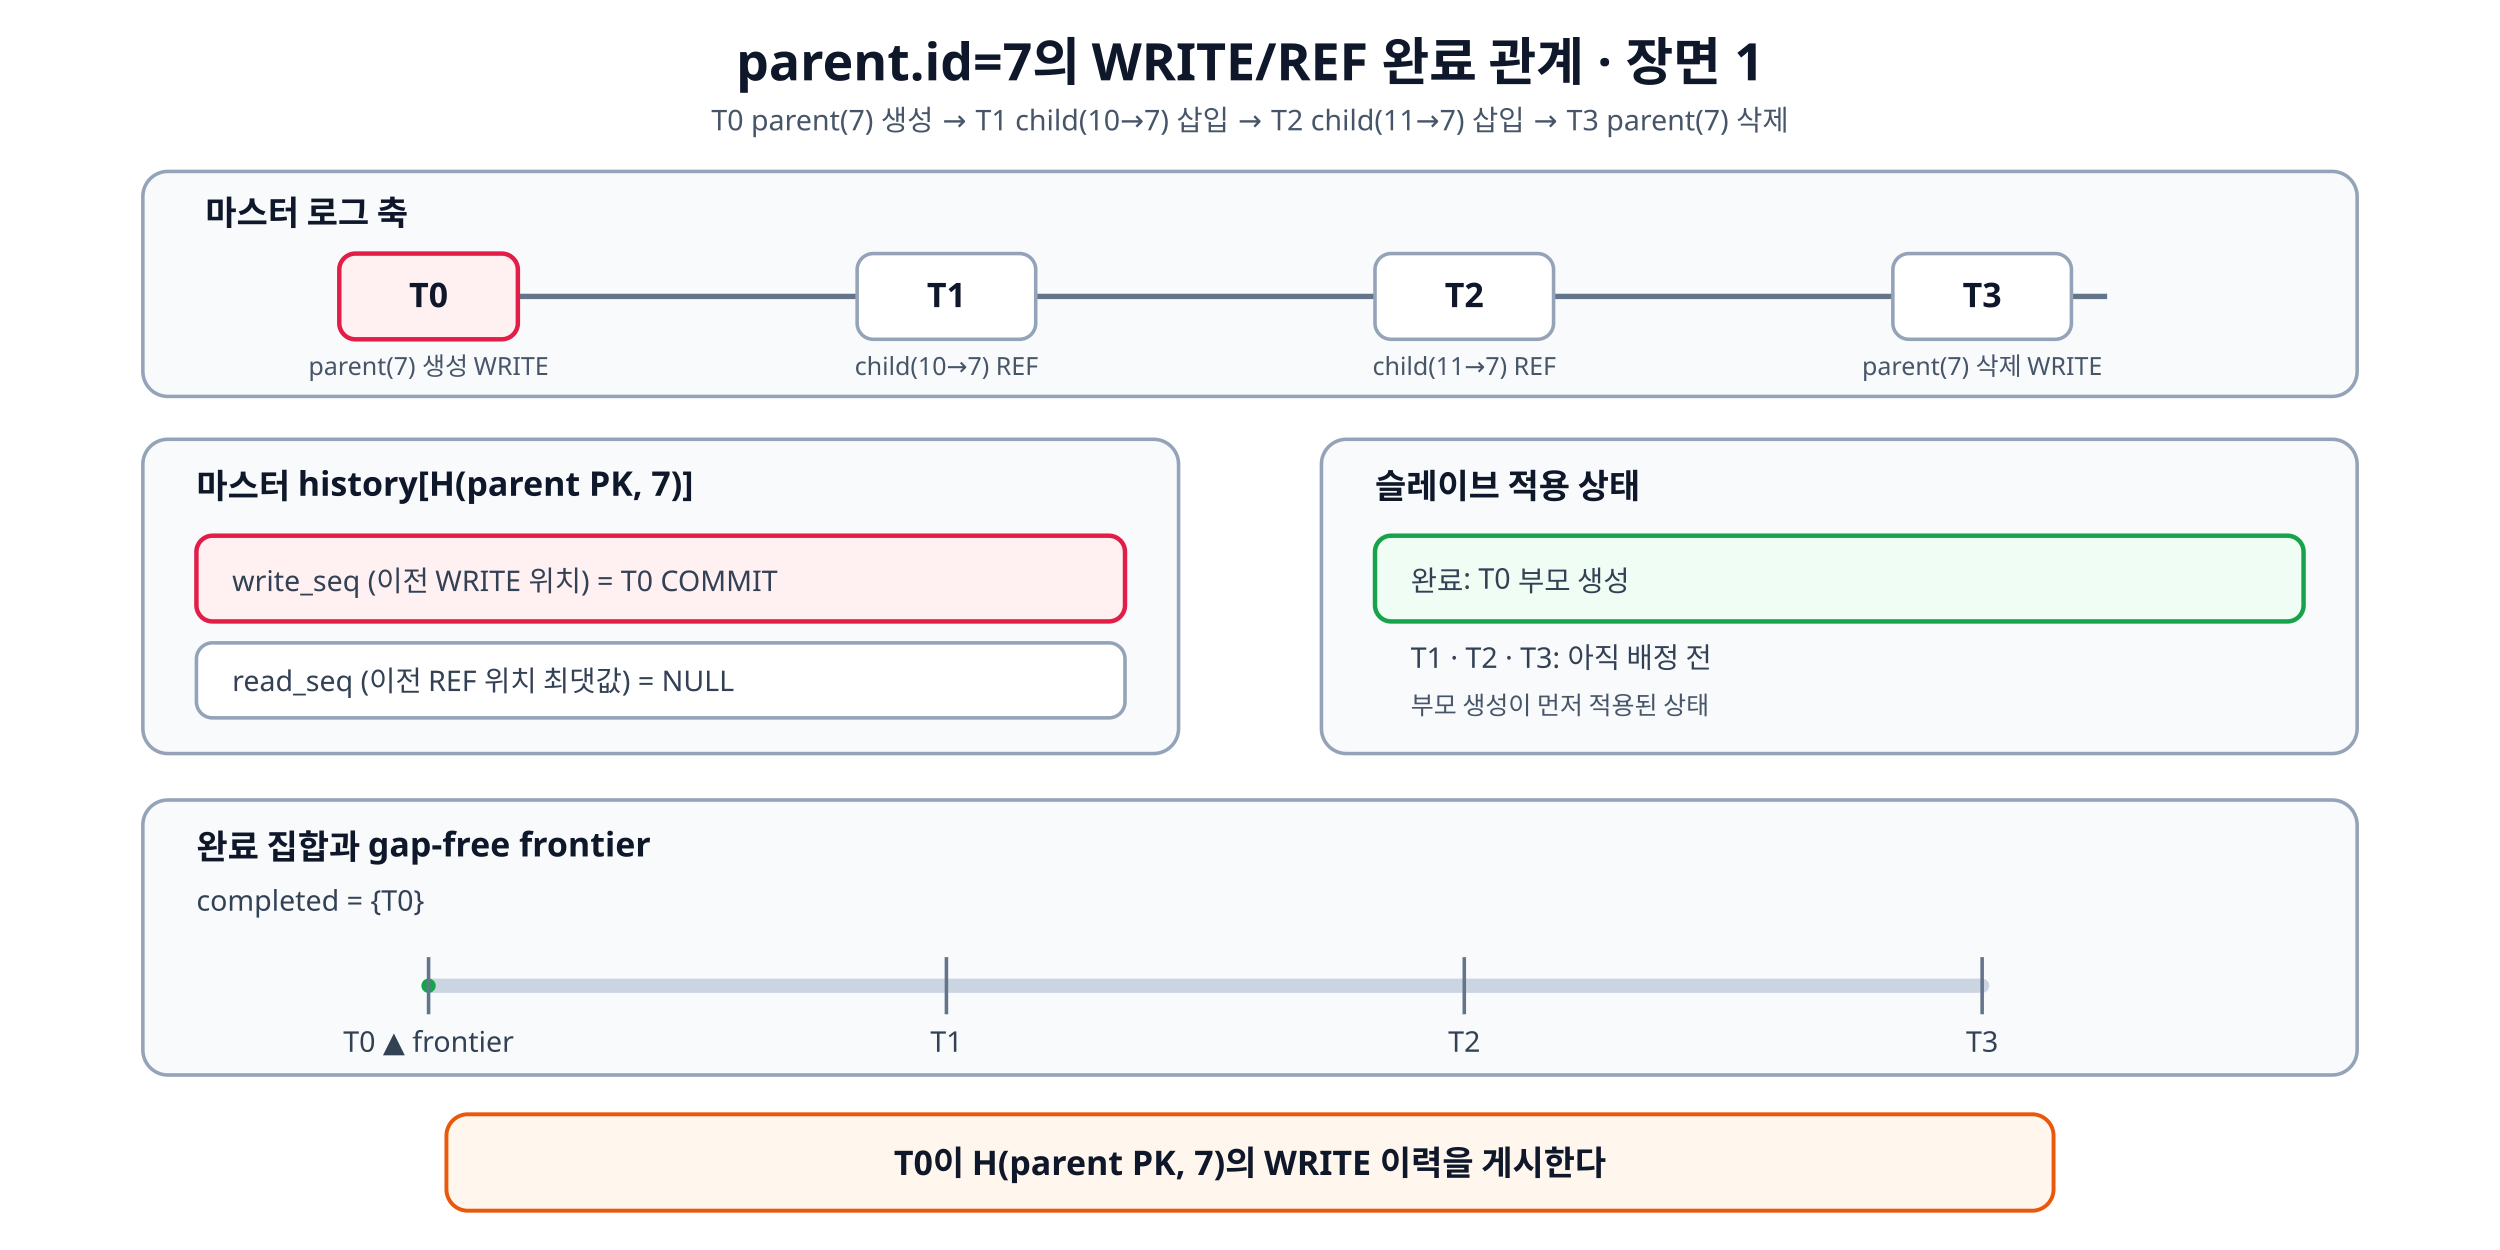
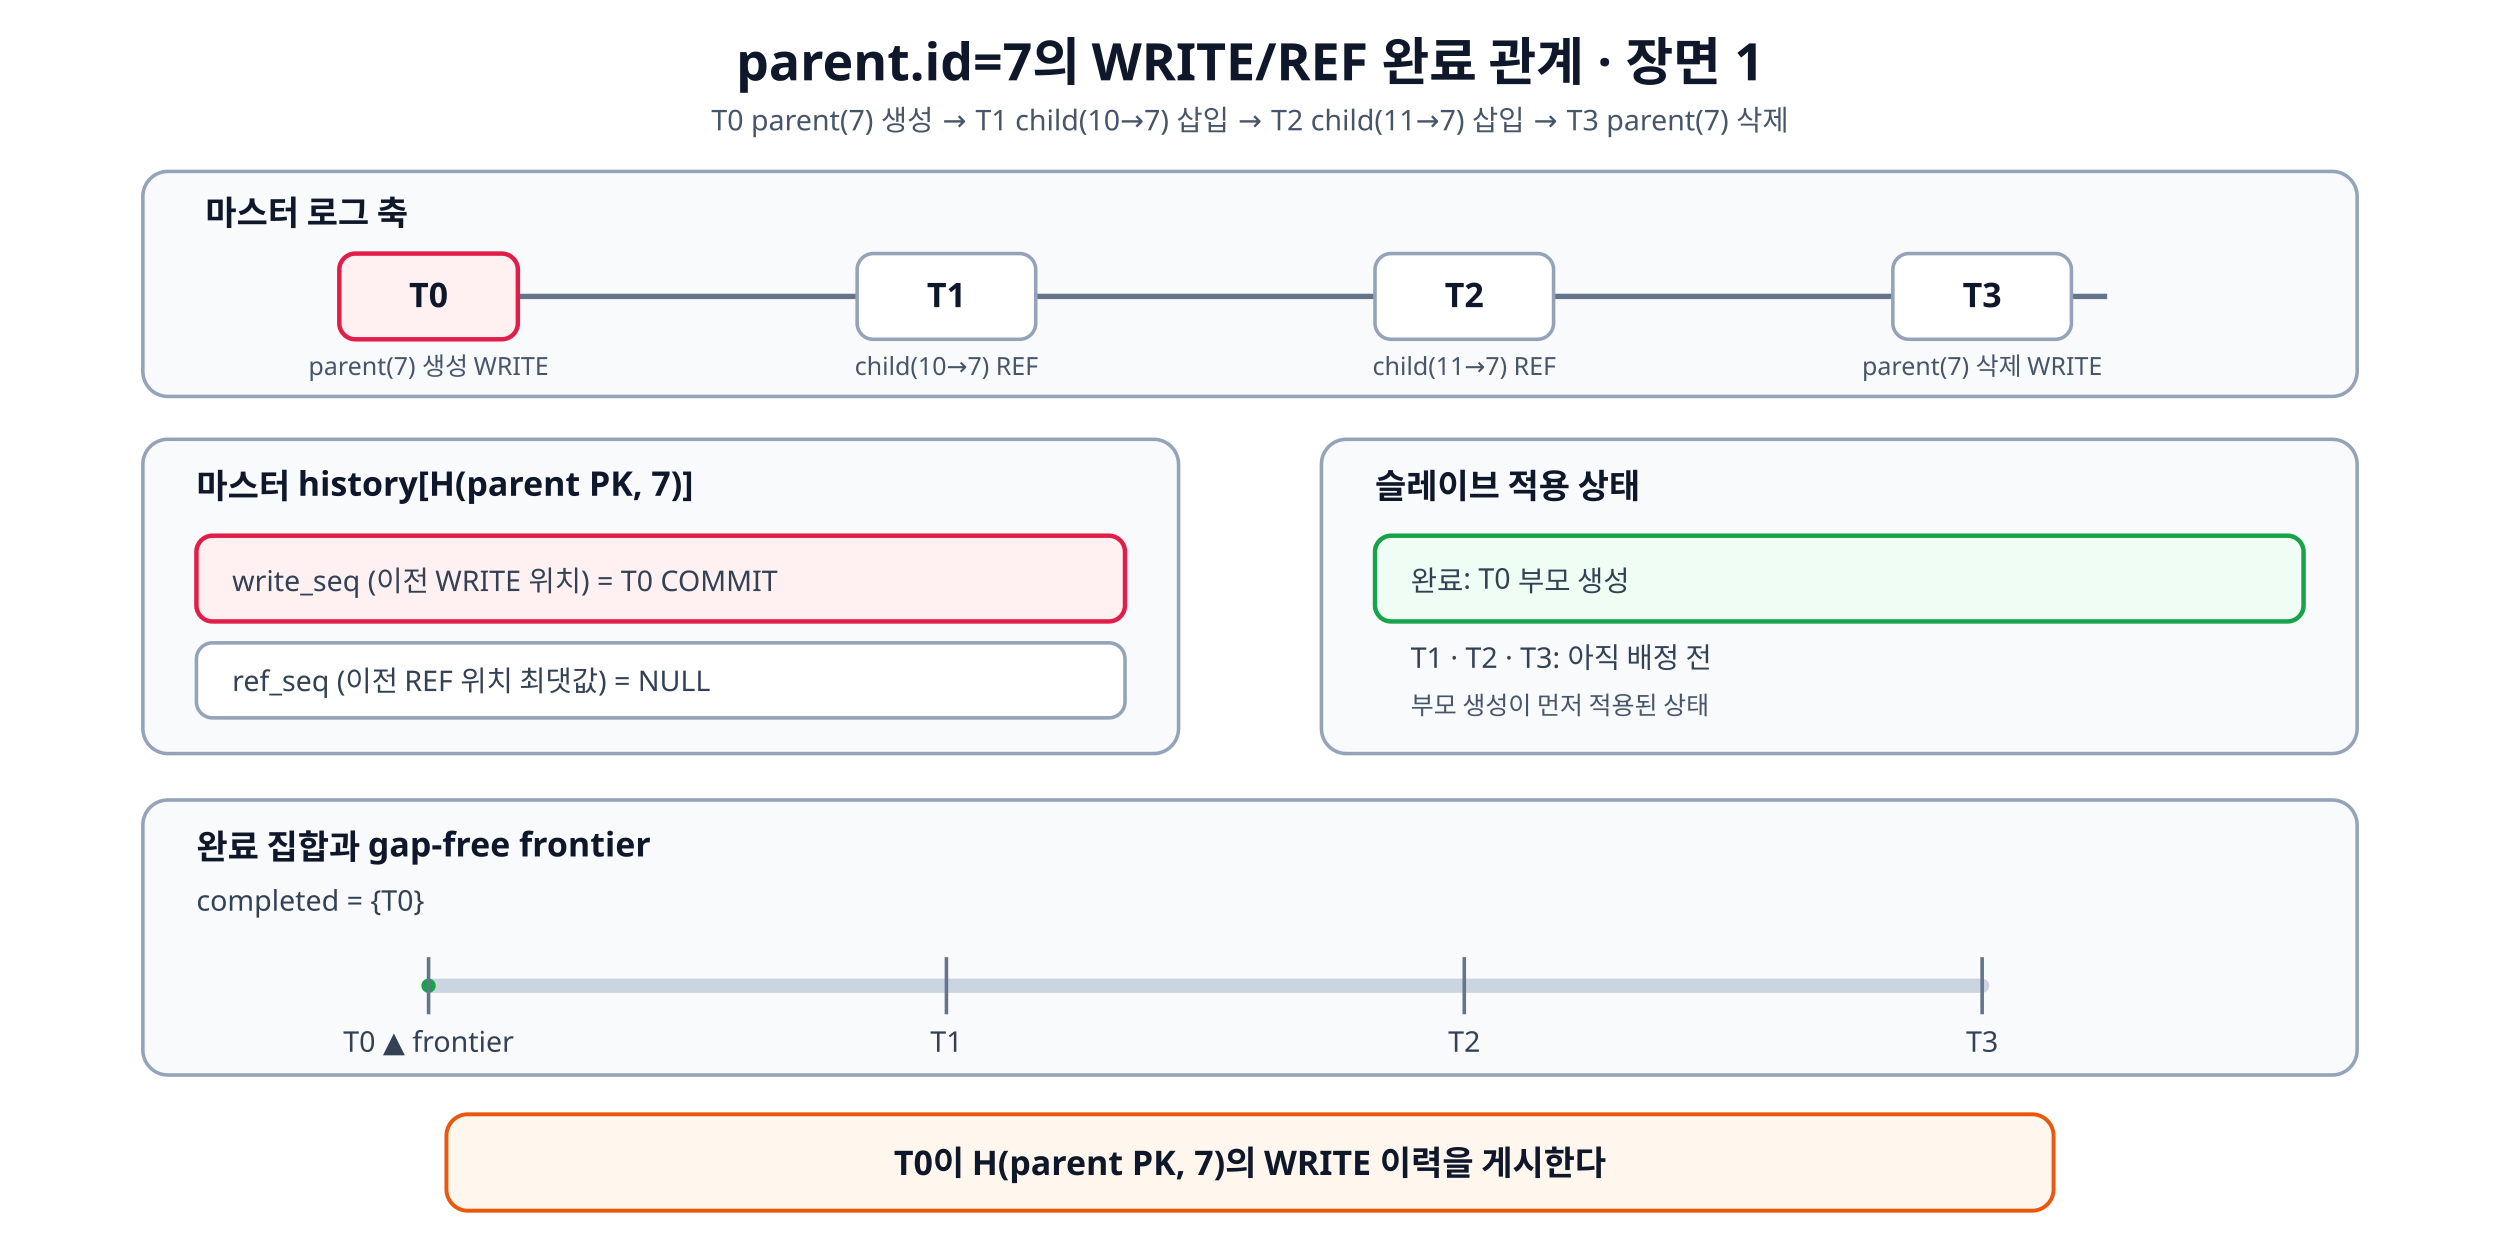
<svg xmlns="http://www.w3.org/2000/svg" width="1400" height="700" viewBox="0 0 1400 700">
  <defs>
    <style>
      .title{font:700 29px 'Noto Sans KR',sans-serif;fill:#0f172a}.sub{font:500 16px 'Noto Sans KR',sans-serif;fill:#475569}.head{font:700 19px 'Noto Sans KR',sans-serif;fill:#0f172a}.body{font:500 16px 'Noto Sans KR',sans-serif;fill:#334155}.small{font:500 14px 'Noto Sans KR',sans-serif;fill:#475569}.panel{fill:#f8fafc;stroke:#94a3b8;stroke-width:2;rx:14}.node{fill:#fff;stroke:#94a3b8;stroke-width:2;rx:9}.write{fill:#fff1f2;stroke:#e11d48;stroke-width:2.5;rx:9}.ref{fill:#eff6ff;stroke:#2563eb;stroke-width:2.5;rx:9}.done{fill:#f0fdf4;stroke:#16a34a;stroke-width:2.5;rx:9}.call{fill:#fff7ed;stroke:#ea580c;stroke-width:2.2;rx:12}.axis{stroke:#64748b;stroke-width:3}.base{stroke:#cbd5e1;stroke-width:8;stroke-linecap:round}.progress{stroke:#16a34a;stroke-width:8;stroke-linecap:round}.tick{stroke:#64748b;stroke-width:2}</style>
  </defs>
  <rect width="1400" height="700" fill="#fff" />
  <text x="700" y="45" text-anchor="middle" class="title">parent.id=7의 WRITE/REF 완료 관계 · 장면 1</text>
  <text x="700" y="73" text-anchor="middle" class="sub">T0 parent(7) 생성 → T1 child(10→7) 삽입 → T2 child(11→7) 삽입 → T3 parent(7) 삭제</text>
  <rect x="80" y="96" width="1240" height="126" class="panel" />
  <text x="115" y="126" class="head">마스터 로그 축</text>
  <line x1="220" y1="166" x2="1180" y2="166" class="axis" />
  <rect x="190" y="142" width="100" height="48" class="write" />
  <text x="240" y="172" text-anchor="middle" class="head">T0</text>
  <rect x="480" y="142" width="100" height="48" class="node" />
  <text x="530" y="172" text-anchor="middle" class="head">T1</text>
  <rect x="770" y="142" width="100" height="48" class="node" />
  <text x="820" y="172" text-anchor="middle" class="head">T2</text>
  <rect x="1060" y="142" width="100" height="48" class="node" />
  <text x="1110" y="172" text-anchor="middle" class="head">T3</text>
  <text x="240" y="210" text-anchor="middle" class="small">parent(7) 생성 WRITE</text>
  <text x="530" y="210" text-anchor="middle" class="small">child(10→7) REF</text>
  <text x="820" y="210" text-anchor="middle" class="small">child(11→7) REF</text>
  <text x="1110" y="210" text-anchor="middle" class="small">parent(7) 삭제 WRITE</text>
  <rect x="80" y="246" width="580" height="176" class="panel" />
  <text x="110" y="279" class="head">마스터 history[H(parent PK, 7)]</text>
  <rect x="110" y="300" width="520" height="48" class="write" />
  <text x="130" y="331" class="body">write_seq (이전 WRITE 위치) = T0 COMMIT</text>
  <rect x="110" y="360" width="520" height="42" class="node" />
-   <text x="130" y="387" class="body">read_seq (이전 REF 위치 최댓값) = NULL</text>
+   <text x="130" y="387" class="body">ref_seq (이전 REF 위치 최댓값) = NULL</text>
  <rect x="740" y="246" width="580" height="176" class="panel" />
  <text x="770" y="279" class="head">슬레이브 적용 상태</text>
  <rect x="770" y="300" width="520" height="48" class="done" />
  <text x="790" y="331" class="body">완료: T0 부모 생성</text>
  <text x="790" y="374" class="body">T1 · T2 · T3: 아직 배정 전</text>
  <text x="790" y="400" class="small">부모 생성이 먼저 적용된 상태</text>
  <rect x="80" y="448" width="1240" height="154" class="panel" />
  <text x="110" y="481" class="head">완료 집합과 gap-free frontier</text>
  <text x="110" y="510" class="body">completed = {T0}</text>
  <line x1="240" y1="552" x2="1110" y2="552" class="base" />
  <line x1="240" y1="552" x2="240" y2="552" class="progress" />
  <line x1="240" y1="536" x2="240" y2="568" class="tick" />
  <line x1="530" y1="536" x2="530" y2="568" class="tick" />
  <line x1="820" y1="536" x2="820" y2="568" class="tick" />
  <line x1="1110" y1="536" x2="1110" y2="568" class="tick" />
  <text x="240" y="589" text-anchor="middle" class="body">T0 ▲ frontier</text>
  <text x="530" y="589" text-anchor="middle" class="body">T1</text>
  <text x="820" y="589" text-anchor="middle" class="body">T2</text>
  <text x="1110" y="589" text-anchor="middle" class="body">T3</text>
  <rect x="250" y="624" width="900" height="54" class="call" />
  <text x="700" y="658" text-anchor="middle" class="head">T0이 H(parent PK, 7)의 WRITE 이력을 게시한다</text>
</svg>
